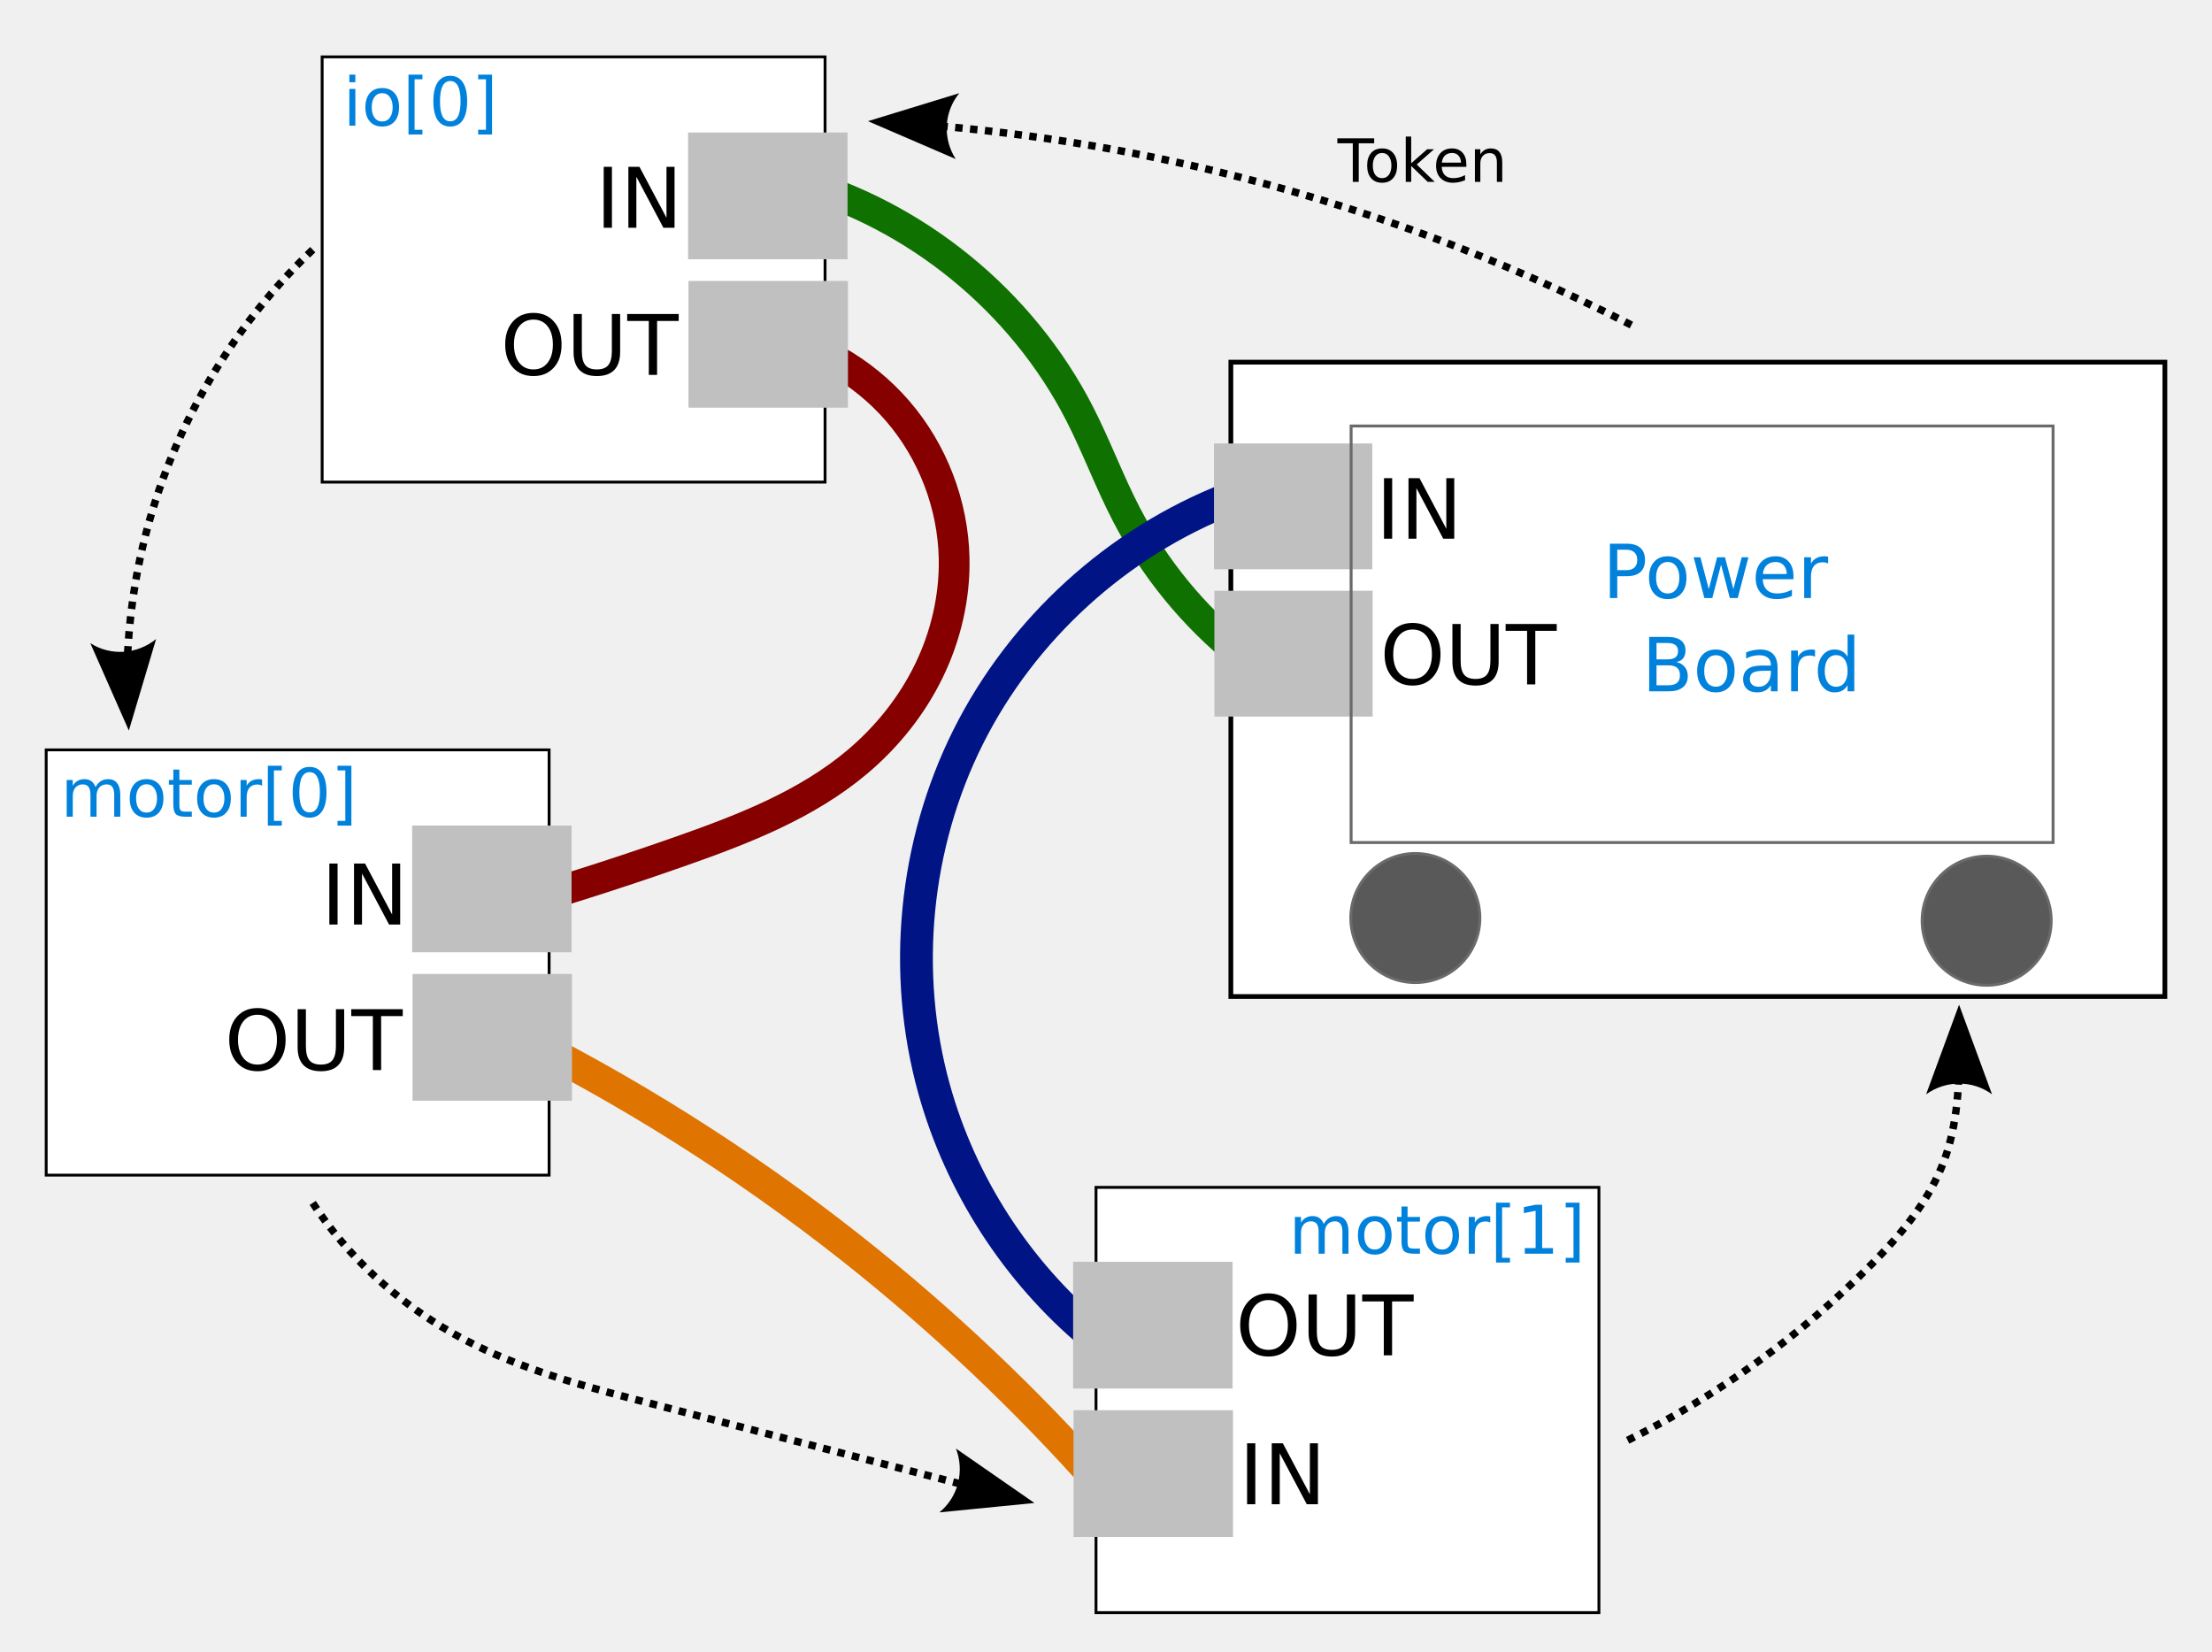
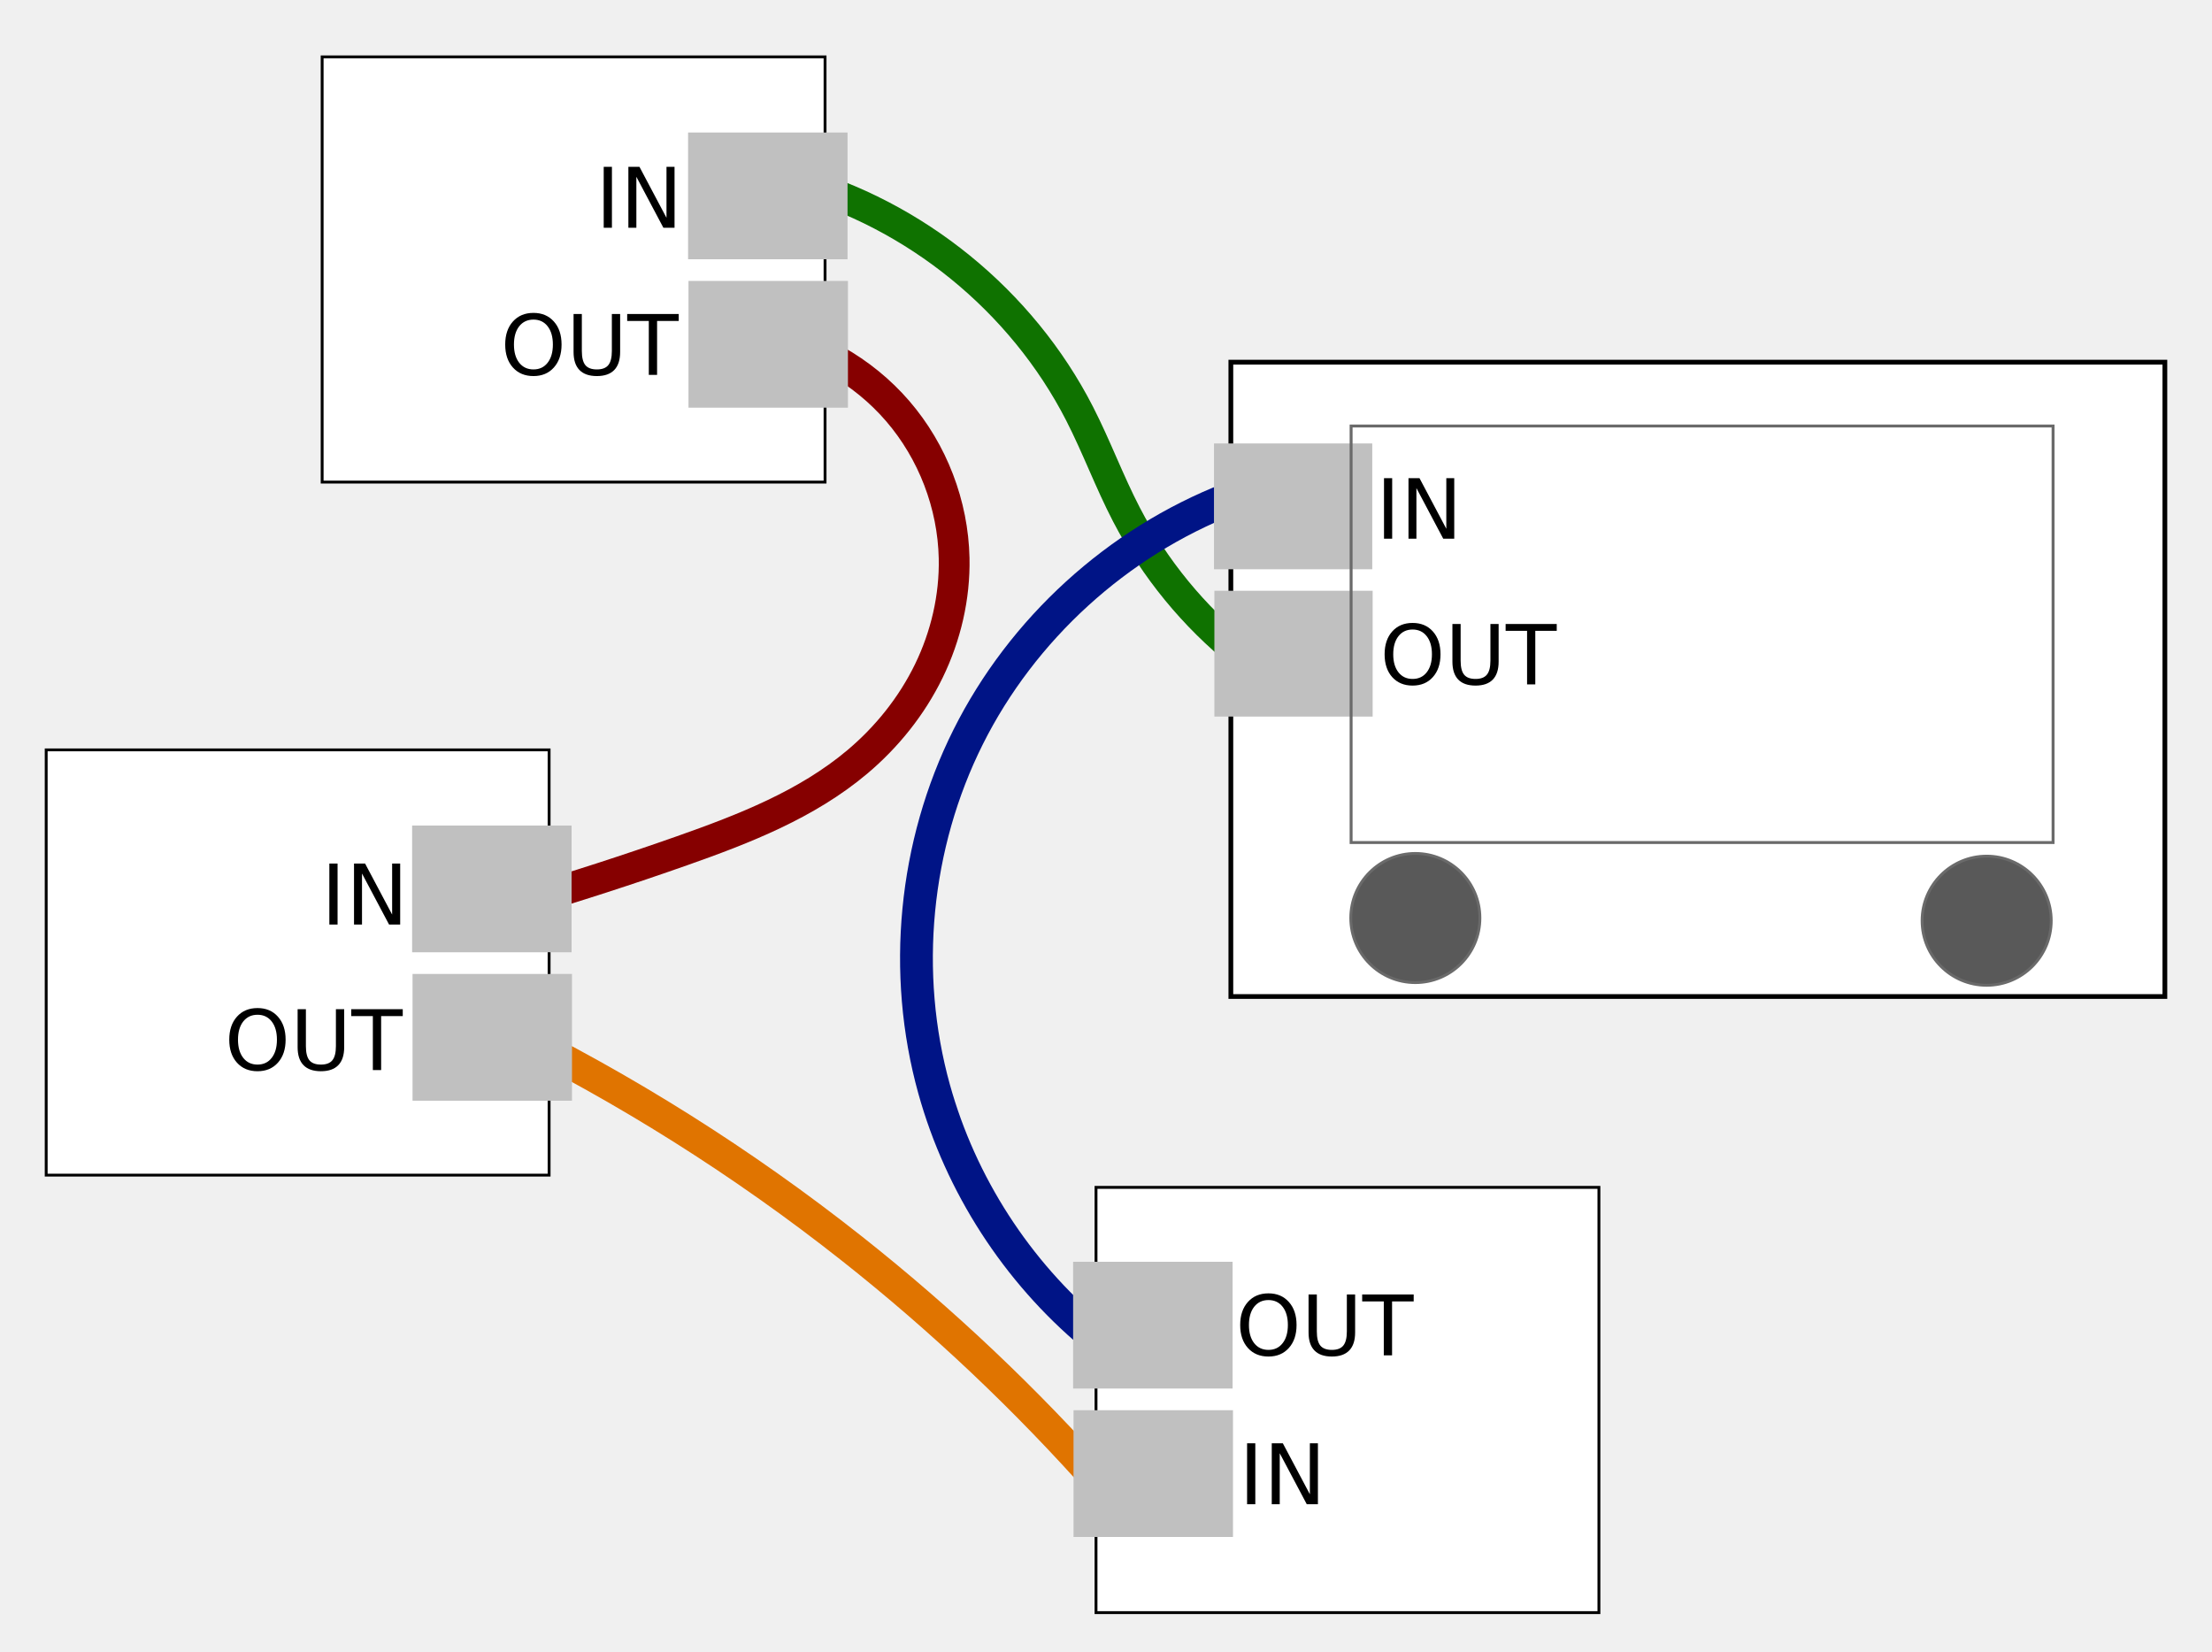
<svg xmlns="http://www.w3.org/2000/svg" width="593.06" height="442.72" id="svg2" version="1.1">
  <defs id="defs4">
    <marker orient="auto" refY="0.0" refX="0.0" id="Arrow2Lend" style="overflow:visible;">
      <path id="path3848" style="font-size:12.0;fill-rule:evenodd;stroke-width:0.625;stroke-linejoin:round;" d="M 8.719,4.034 L -2.207,0.016 L 8.719,-4.002 C 6.973,-1.63 6.983,1.616 8.719,4.034 z " transform="scale(1.1) rotate(180) translate(1,0)" />
    </marker>
  </defs>
  <g id="layer1" transform="translate(-73.60715,-43.39535)">
    <path style="fill:none;stroke:#0f7200;stroke-width:8.08;stroke-linecap:butt;stroke-linejoin:miter;stroke-miterlimit:4;stroke-opacity:1;stroke-dasharray:none" d="m 406.374,218.879 c -12.697,-10.194 -23.24,-23.058 -30.743,-37.509 -4.588,-8.837 -8.038,-18.227 -12.577,-27.09 -15.493,-30.253 -44.083,-53.508 -76.857,-62.515" id="path3788" />
    <path style="fill:none;stroke:#860000;stroke-width:8.249;stroke-linecap:butt;stroke-linejoin:miter;stroke-miterlimit:4;stroke-opacity:1;stroke-dasharray:none" d="m 213.153,285.495 c 14.547,-4.296 28.984,-8.966 43.29,-14.006 16.659,-5.868 33.488,-12.436 47.001,-23.81 7.974,-6.712 14.633,-15.024 19.193,-24.397 4.56,-9.373 6.997,-19.806 6.781,-30.226 -0.297,-14.37 -5.747,-28.579 -15.135,-39.462 -9.388,-10.883 -22.643,-18.36 -36.814,-20.763 l 0,0 -1.237,0" id="path3772" />
    <path style="fill:none;stroke:#e07400;stroke-width:8.448;stroke-linecap:butt;stroke-linejoin:miter;stroke-miterlimit:4;stroke-opacity:1;stroke-dasharray:none" d="M 369.219,441.724 C 348.755,418.6 326.236,397.296 302.013,378.146 272.794,355.046 241.096,335.084 207.638,318.715" id="path3768" />
    <path style="fill:none;stroke:#001486;stroke-width:8.793;stroke-linecap:butt;stroke-linejoin:miter;stroke-miterlimit:4;stroke-opacity:1;stroke-dasharray:none" d="m 403.318,177.044 c -30.148,11.741 -55.652,34.985 -70.131,63.919 -14.479,28.933 -17.797,63.28 -9.122,94.45 7.108,25.542 22.123,48.825 42.457,65.839 l 0,0" id="path3764" />
    <flowRoot xml:space="preserve" id="flowRoot3616" style="font-size:40px;font-style:normal;font-weight:normal;fill:#000000;fill-opacity:1;stroke:none;font-family:Bitstream Vera Sans">
      <flowRegion id="flowRegion3618">
        <rect id="rect3620" width="63.571" height="40" x="60.714" y="135.219" />
      </flowRegion>
      <flowPara id="flowPara3622">IN</flowPara>
    </flowRoot>
    <rect transform="matrix(0,-1,1,0,0,0)" y="159.977" x="-172.645" height="134.835" width="114.007" id="rect3664" style="fill:#ffffff;fill-opacity:1;stroke:#000000;stroke-width:0.767;stroke-miterlimit:4;stroke-opacity:1;stroke-dasharray:none" />
    <rect transform="matrix(0,-1,1,0,0,0)" y="258.198" x="-152.694" height="42.752" width="33.983" id="rect3666" style="fill:#c0c0c0;fill-opacity:1;stroke:#e0e0e0;stroke-width:0;stroke-miterlimit:4;stroke-opacity:1;stroke-dasharray:none" />
    <rect transform="matrix(0,-1,1,0,0,0)" y="258.088" x="-112.901" height="42.752" width="33.983" id="rect3668" style="fill:#c0c0c0;fill-opacity:1;stroke:#e0e0e0;stroke-width:0;stroke-miterlimit:4;stroke-opacity:1;stroke-dasharray:none" />
    <text id="text3670" y="104.463" x="233.265" style="font-size:22.424px;font-style:normal;font-weight:normal;fill:#000000;fill-opacity:1;stroke:none;font-family:Bitstream Vera Sans" xml:space="preserve">
      <tspan id="tspan3672" y="104.463" x="233.265">IN</tspan>
    </text>
    <text id="text3674" y="143.907" x="207.809" style="font-size:22.392px;font-style:normal;font-weight:normal;fill:#000000;fill-opacity:1;stroke:none;font-family:Bitstream Vera Sans" xml:space="preserve">
      <tspan y="143.907" x="207.809" id="tspan3676">OUT</tspan>
    </text>
    <rect style="fill:#ffffff;fill-opacity:1;stroke:#000000;stroke-width:0.767;stroke-miterlimit:4;stroke-opacity:1;stroke-dasharray:none" id="rect3678" width="114.007" height="134.835" x="-358.443" y="85.991" transform="matrix(0,-1,1,0,0,0)" />
    <rect style="fill:#c0c0c0;fill-opacity:1;stroke:#e0e0e0;stroke-width:0;stroke-miterlimit:4;stroke-opacity:1;stroke-dasharray:none" id="rect3680" width="33.983" height="42.752" x="-338.492" y="184.212" transform="matrix(0,-1,1,0,0,0)" />
    <rect style="fill:#c0c0c0;fill-opacity:1;stroke:#e0e0e0;stroke-width:0;stroke-miterlimit:4;stroke-opacity:1;stroke-dasharray:none" id="rect3682" width="33.983" height="42.752" x="-298.7" y="184.102" transform="matrix(0,-1,1,0,0,0)" />
    <text xml:space="preserve" style="font-size:22.424px;font-style:normal;font-weight:normal;fill:#000000;fill-opacity:1;stroke:none;font-family:Bitstream Vera Sans" x="159.707" y="291.261" id="text3684">
      <tspan x="159.707" y="291.261" id="tspan3686">IN</tspan>
    </text>
    <text xml:space="preserve" style="font-size:22.392px;font-style:normal;font-weight:normal;fill:#000000;fill-opacity:1;stroke:none;font-family:Bitstream Vera Sans" x="133.823" y="330.277" id="text3688">
      <tspan id="tspan3690" x="133.823" y="330.277">OUT</tspan>
    </text>
    <rect transform="matrix(0,-1,1,0,0,0)" y="403.612" x="-310.555" height="250.418" width="170.06" id="rect3692" style="fill:#ffffff;fill-opacity:1;stroke:#000000;stroke-width:1.277;stroke-miterlimit:4;stroke-opacity:1;stroke-dasharray:none" />
    <rect transform="matrix(0,1,-1,0,0,0)" y="-441.522" x="162.284" height="42.432" width="33.728" id="rect3694" style="fill:#c0c0c0;fill-opacity:1;stroke:#e0e0e0;stroke-width:0;stroke-miterlimit:4;stroke-opacity:1;stroke-dasharray:none" />
    <rect transform="matrix(0,1,-1,0,0,0)" y="-441.63" x="201.779" height="42.432" width="33.728" id="rect3696" style="fill:#c0c0c0;fill-opacity:1;stroke:#e0e0e0;stroke-width:0;stroke-miterlimit:4;stroke-opacity:1;stroke-dasharray:none" />
    <text id="text3698" y="187.813" x="442.489" style="font-size:22.256px;font-style:normal;font-weight:normal;fill:#000000;fill-opacity:1;stroke:none;font-family:Bitstream Vera Sans" xml:space="preserve">
      <tspan id="tspan3700" y="187.813" x="442.489">IN</tspan>
    </text>
    <text id="text3702" y="226.885" x="443.584" style="font-size:22.224px;font-style:normal;font-weight:normal;fill:#000000;fill-opacity:1;stroke:none;font-family:Bitstream Vera Sans" xml:space="preserve">
      <tspan y="226.885" x="443.584" id="tspan3704">OUT</tspan>
    </text>
    <rect style="fill:#ffffff;fill-opacity:0;stroke:#6a6a6a;stroke-width:0.783;stroke-miterlimit:4;stroke-opacity:1;stroke-dasharray:none" id="rect3708" width="188.204" height="111.67" x="435.853" y="157.605" />
    <path style="fill:#595959;fill-opacity:1;stroke:#6a6a6a;stroke-width:1;stroke-miterlimit:4;stroke-opacity:1;stroke-dasharray:none" id="path3710" d="m 84.853,694.263 c 0,12.553 -10.176,22.728 -22.728,22.728 -12.553,0 -22.728,-10.176 -22.728,-22.728 0,-12.553 10.176,-22.728 22.728,-22.728 12.553,0 22.728,10.176 22.728,22.728 z" transform="matrix(0.7616064,0,0,0.7616064,405.7604,-239.2398)" />
    <path transform="matrix(0.7616064,0,0,0.7616064,558.9361,-238.5169)" d="m 84.853,694.263 c 0,12.553 -10.176,22.728 -22.728,22.728 -12.553,0 -22.728,-10.176 -22.728,-22.728 0,-12.553 10.176,-22.728 22.728,-22.728 12.553,0 22.728,10.176 22.728,22.728 z" id="path3714" style="fill:#595959;fill-opacity:1;stroke:#6a6a6a;stroke-width:1;stroke-miterlimit:4;stroke-opacity:1;stroke-dasharray:none" />
-     <text xml:space="preserve" style="font-size:30.464px;font-style:normal;font-weight:normal;text-align:center;text-anchor:middle;fill:#0081dc;fill-opacity:1;stroke:none;font-family:Bitstream Vera Sans" x="567.399" y="203.734" id="text3716">
-       <tspan id="tspan3718" x="567.399" y="203.734" style="font-size:20px;text-align:center;text-anchor:middle">Power</tspan>
-       <tspan x="567.399" y="228.734" id="tspan3720" style="font-size:20px;text-align:center;text-anchor:middle">Board</tspan>
-     </text>
    <rect transform="matrix(0,1,-1,0,0,0)" y="-502.295" x="361.725" height="134.835" width="114.007" id="rect3722" style="fill:#ffffff;fill-opacity:1;stroke:#000000;stroke-width:0.767;stroke-miterlimit:4;stroke-opacity:1;stroke-dasharray:none" />
    <rect transform="matrix(0,1,-1,0,0,0)" y="-404.074" x="381.676" height="42.752" width="33.983" id="rect3724" style="fill:#c0c0c0;fill-opacity:1;stroke:#e0e0e0;stroke-width:0;stroke-miterlimit:4;stroke-opacity:1;stroke-dasharray:none" />
    <rect transform="matrix(0,1,-1,0,0,0)" y="-404.183" x="421.469" height="42.752" width="33.983" id="rect3726" style="fill:#c0c0c0;fill-opacity:1;stroke:#e0e0e0;stroke-width:0;stroke-miterlimit:4;stroke-opacity:1;stroke-dasharray:none" />
    <text id="text3728" y="446.683" x="405.763" style="font-size:22.424px;font-style:normal;font-weight:normal;fill:#000000;fill-opacity:1;stroke:none;font-family:Bitstream Vera Sans" xml:space="preserve">
      <tspan id="tspan3730" y="446.683" x="405.763">IN</tspan>
    </text>
    <text id="text3732" y="406.765" x="404.866" style="font-size:22.392px;font-style:normal;font-weight:normal;fill:#000000;fill-opacity:1;stroke:none;font-family:Bitstream Vera Sans" xml:space="preserve">
      <tspan y="406.765" x="404.866" id="tspan3734">OUT</tspan>
    </text>
-     <text xml:space="preserve" style="font-size:40px;font-style:normal;font-weight:normal;fill:#0081dc;fill-opacity:1;stroke:none;font-family:Bitstream Vera Sans" x="165.571" y="77.076" id="text3802">
-       <tspan id="tspan3804" x="165.571" y="77.076" style="font-size:18px;fill:#0081dc;fill-opacity:1">io[0]</tspan>
-     </text>
-     <text xml:space="preserve" style="font-size:40px;font-style:normal;font-weight:normal;fill:#0081dc;fill-opacity:1;stroke:none;font-family:Bitstream Vera Sans" x="89.857" y="262.362" id="text3810">
-       <tspan id="tspan3812" x="89.857" y="262.362" style="font-size:18px;fill:#0081dc;fill-opacity:1">motor[0]</tspan>
-     </text>
-     <text id="text3814" y="379.505" x="419.143" style="font-size:40px;font-style:normal;font-weight:normal;fill:#0081dc;fill-opacity:1;stroke:none;font-family:Bitstream Vera Sans" xml:space="preserve">
-       <tspan style="font-size:18px;fill:#0081dc;fill-opacity:1" y="379.505" x="419.143" id="tspan3816">motor[1]</tspan>
-     </text>
-     <path style="fill:none;stroke:#000000;stroke-width:2;stroke-linecap:butt;stroke-linejoin:miter;stroke-opacity:1;marker-end:url(#Arrow2Lend);stroke-miterlimit:4;stroke-dasharray:2, 2;stroke-dashoffset:0;fill-opacity:1" d="M 83.843,66.943 C 59.09,90.501 42.179,122.164 36.365,155.837 c -2.127,12.323 -2.807,24.895 -2.02,37.376" id="path4466" transform="translate(73.60715,43.39535)" />
-     <path style="fill:none;stroke:#000000;stroke-width:2;stroke-linecap:butt;stroke-linejoin:miter;stroke-opacity:1;marker-end:url(#Arrow2Lend);stroke-miterlimit:4;stroke-dasharray:2, 2;stroke-dashoffset:0;fill-opacity:1" d="m 83.843,322.512 c 9.406,14.434 22.471,26.391 37.457,34.888 14.986,8.498 31.731,13.31 48.406,17.64 l 105.056,27.274" id="path4658" transform="translate(73.60715,43.39535)" />
-     <path style="fill:none;stroke:#000000;stroke-width:2;stroke-linecap:butt;stroke-linejoin:miter;stroke-opacity:1;marker-end:url(#Arrow2Lend);stroke-miterlimit:4;stroke-dasharray:2, 2;stroke-dashoffset:0;fill-opacity:1" d="M 437.396,87.146 C 401.834,68.97 364.107,55.035 325.269,45.73 295.777,38.664 265.647,34.263 235.366,32.598" id="path4846" transform="translate(73.60715,43.39535)" />
-     <path style="fill:none;stroke:#000000;stroke-width:2;stroke-linecap:butt;stroke-linejoin:miter;stroke-opacity:1;marker-end:url(#Arrow2Lend);stroke-miterlimit:4;stroke-dasharray:2, 2;stroke-dashoffset:0;fill-opacity:1" d="m 436.386,386.151 c 24.311,-12.05 46.6,-28.166 65.66,-47.477 7.415,-7.513 14.32,-15.784 18.409,-25.515 4.089,-9.731 4.825,-20.498 4.825,-31.053 l 0,-10.102" id="path5034" transform="translate(73.60715,43.39535)" />
-     <text xml:space="preserve" style="font-size:40px;font-style:normal;font-weight:normal;fill:#000000;fill-opacity:1;stroke:none;font-family:Bitstream Vera Sans" x="432.211" y="92.156" id="text5222">
-       <tspan id="tspan5224" x="432.211" y="92.156" style="font-size:16px">Token</tspan>
-     </text>
  </g>
</svg>
